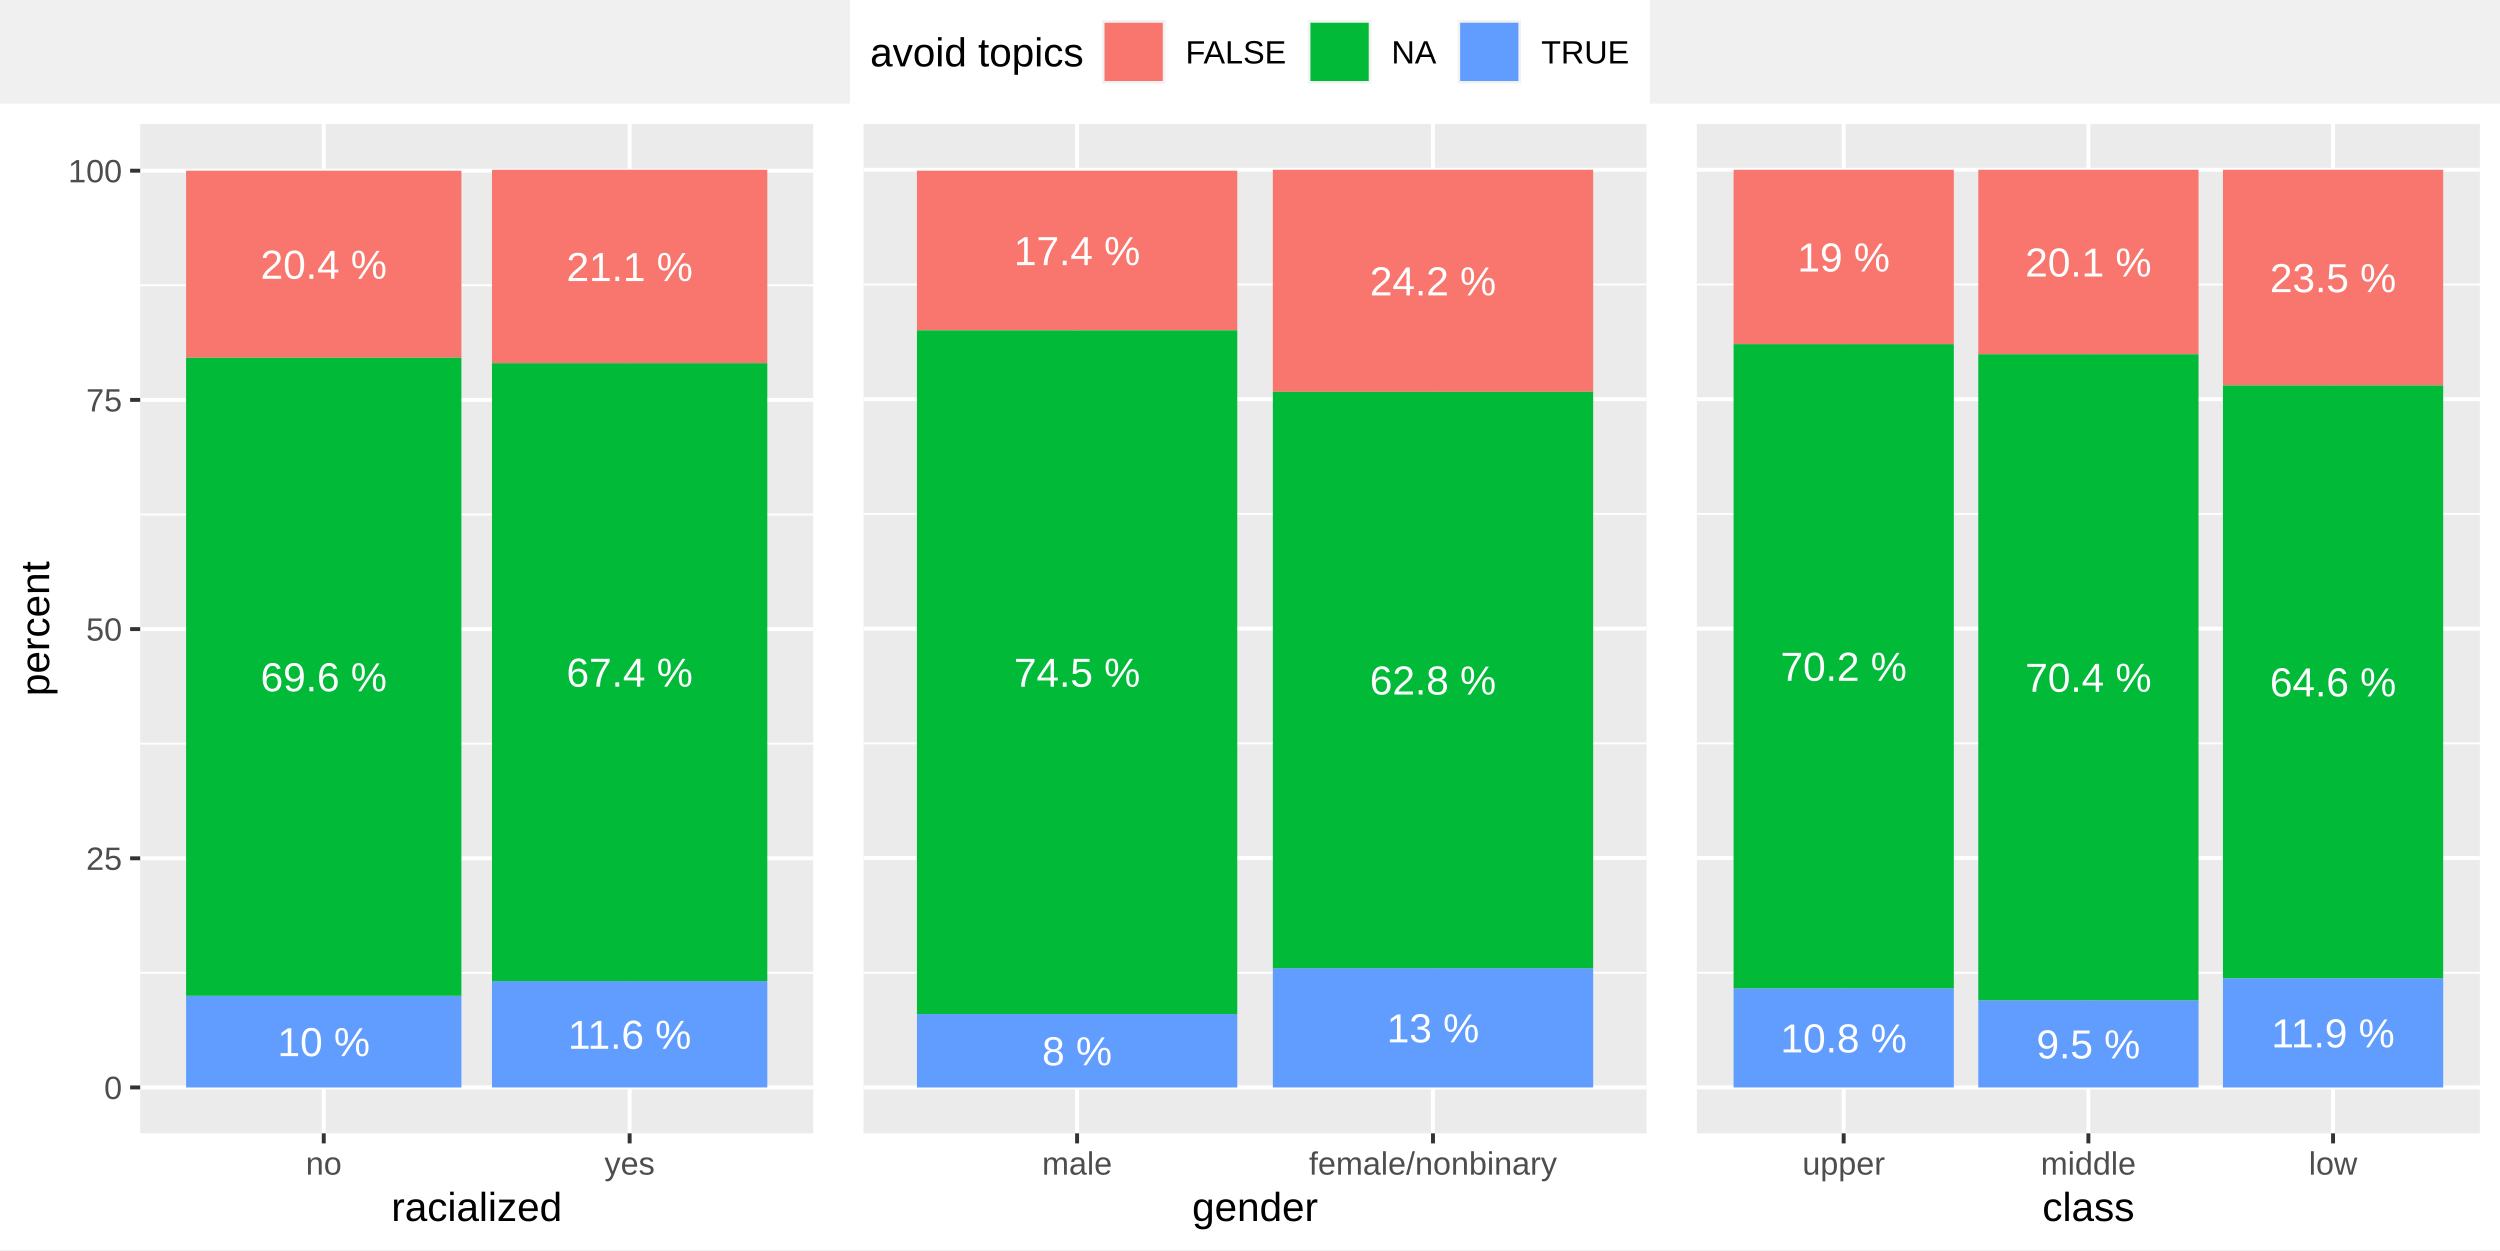
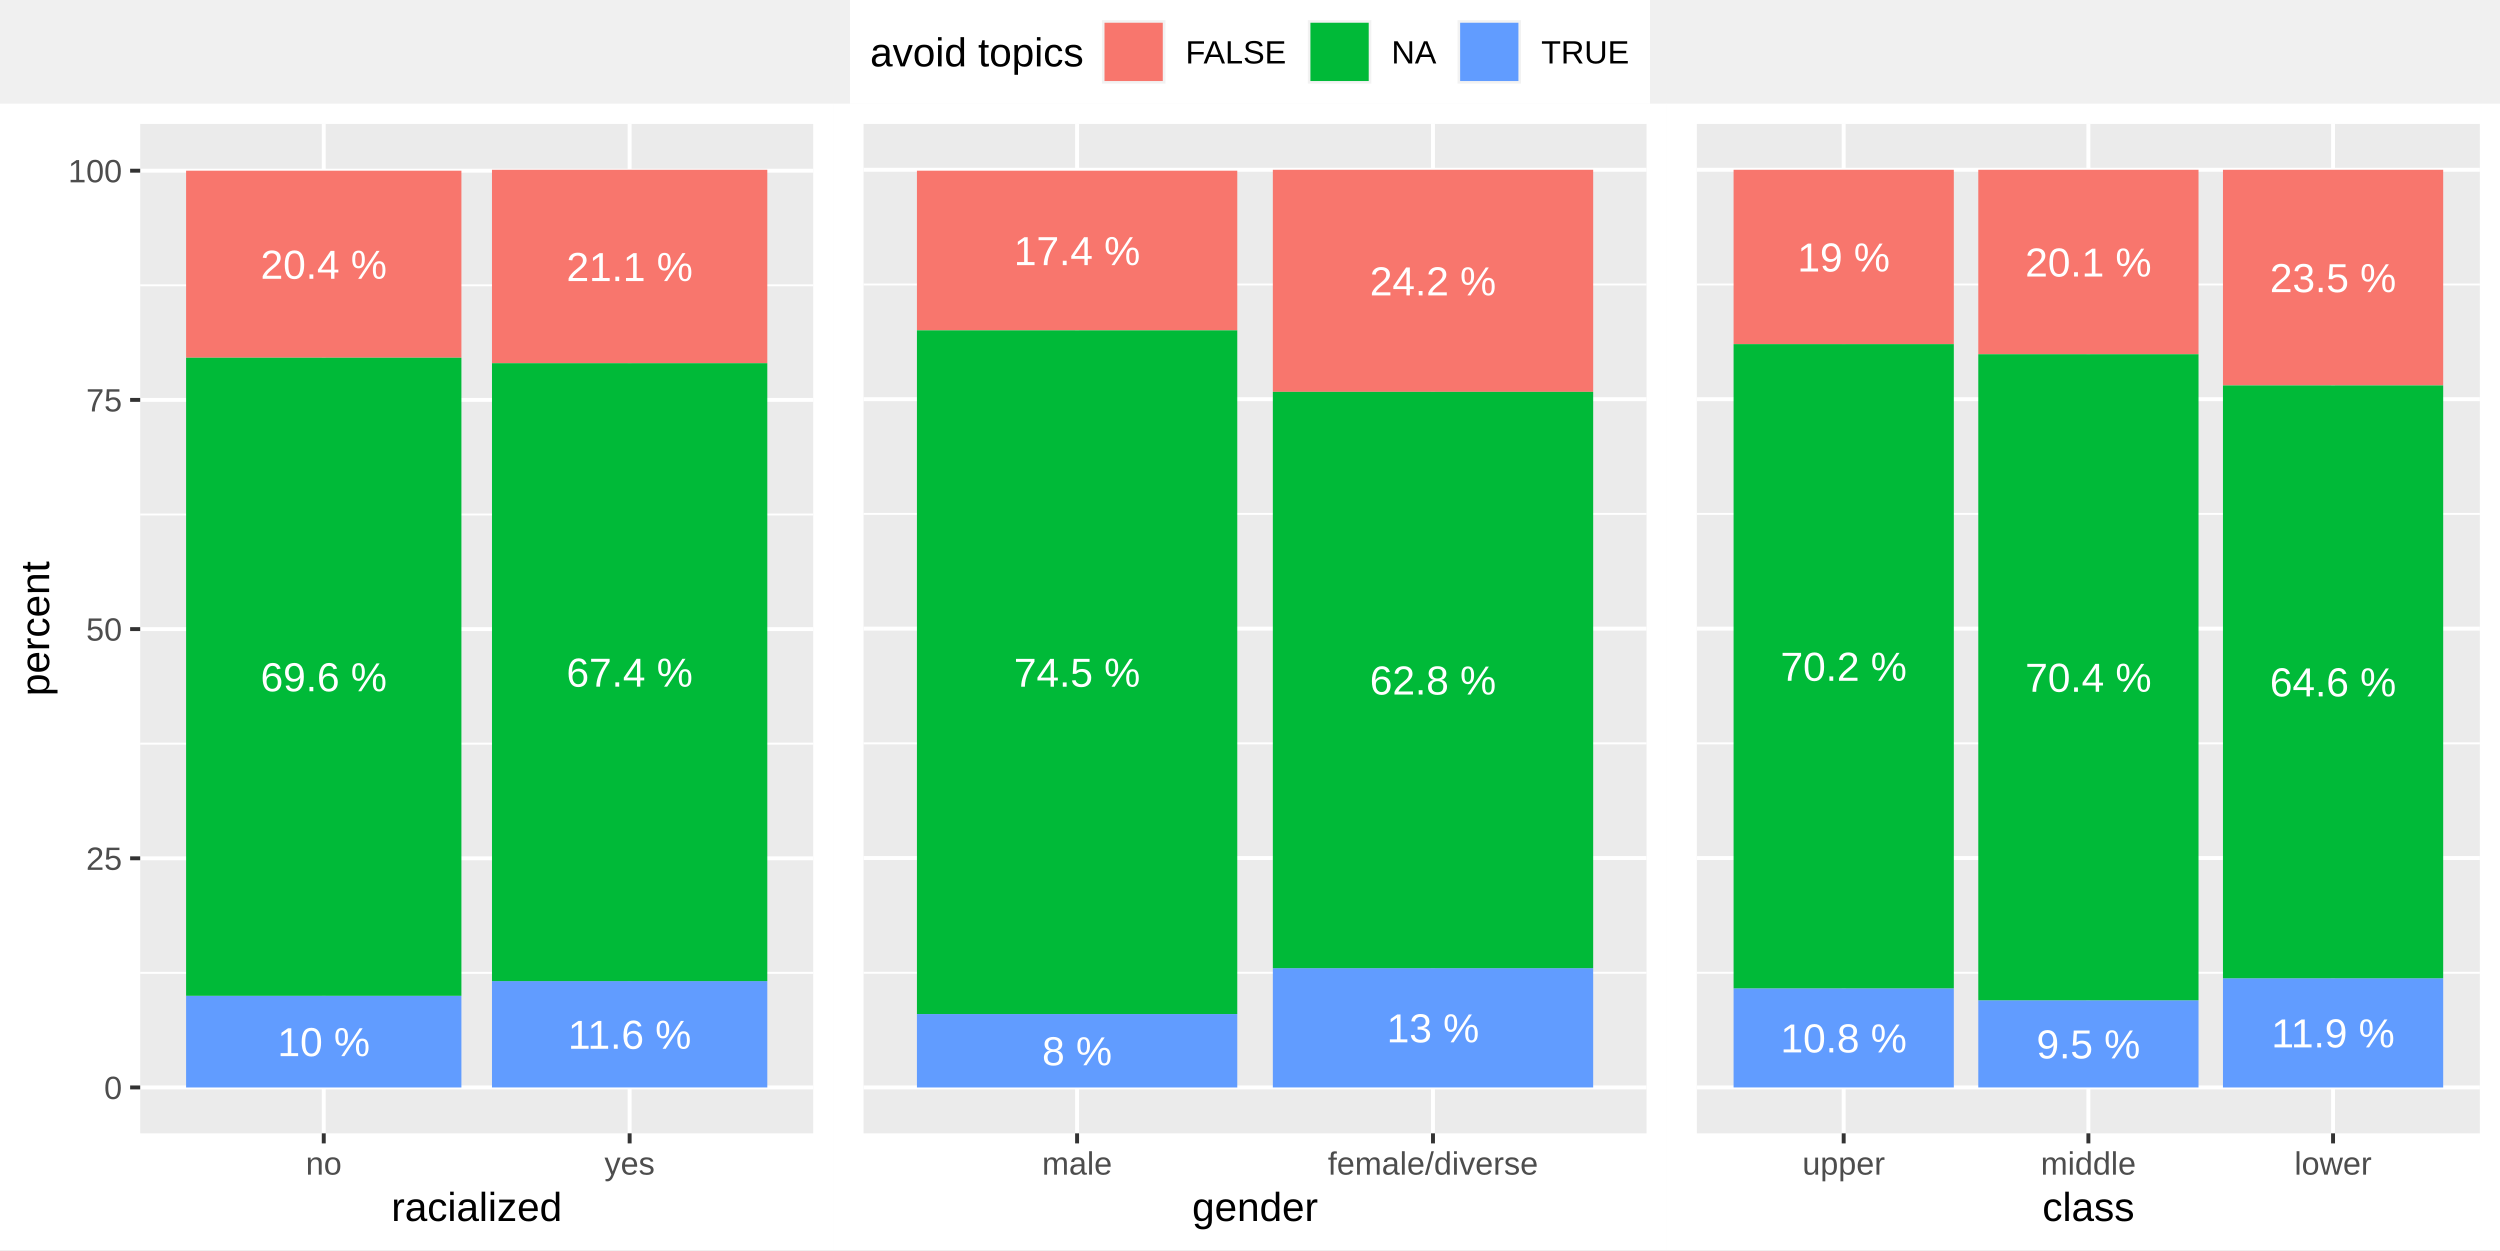
<svg xmlns="http://www.w3.org/2000/svg" class="svglite" width="680.31pt" height="340.16pt" viewBox="0 0 680.31 340.16">
  <defs>
    <style type="text/css">
    .svglite line, .svglite polyline, .svglite polygon, .svglite path, .svglite rect, .svglite circle {
      fill: none;
      stroke: #000000;
      stroke-linecap: round;
      stroke-linejoin: round;
      stroke-miterlimit: 10.00;
    }
    .svglite text {
      white-space: pre;
    }
  </style>
  </defs>
  <rect width="100%" height="100%" style="stroke: none; fill: none;" />
  <defs>
    <clipPath id="cpMC4wMHw2ODAuMzF8MC4wMHwzNDAuMTY=">
      <rect x="0.00" y="0.00" width="680.31" height="340.16" />
    </clipPath>
  </defs>
  <g clip-path="url(#cpMC4wMHw2ODAuMzF8MC4wMHwzNDAuMTY=)">
    <rect x="231.31" y="-0" width="217.69" height="28.24" style="stroke-width: 1.07; stroke: none; fill: #FFFFFF;" />
    <text x="236.79" y="18.07" style="font-size: 11.00px; font-family: &quot;Arial&quot;;" textLength="58.09px" lengthAdjust="spacingAndGlyphs">avoid topics</text>
    <rect x="299.86" y="5.48" width="17.28" height="17.28" style="stroke-width: 1.07; stroke: none; fill: #F2F2F2;" />
    <rect x="300.56" y="6.19" width="15.86" height="15.86" style="stroke-width: 1.07; stroke: none; stroke-linecap: butt; stroke-linejoin: miter; fill: #F8766D;" />
    <rect x="355.89" y="5.48" width="17.28" height="17.28" style="stroke-width: 1.07; stroke: none; fill: #F2F2F2;" />
    <rect x="356.60" y="6.19" width="15.86" height="15.86" style="stroke-width: 1.07; stroke: none; stroke-linecap: butt; stroke-linejoin: miter; fill: #00BA38;" />
    <rect x="396.63" y="5.48" width="17.28" height="17.28" style="stroke-width: 1.07; stroke: none; fill: #F2F2F2;" />
    <rect x="397.34" y="6.19" width="15.86" height="15.86" style="stroke-width: 1.07; stroke: none; stroke-linecap: butt; stroke-linejoin: miter; fill: #619CFF;" />
    <text x="322.62" y="17.27" style="font-size: 8.80px; font-family: &quot;Arial&quot;;" textLength="27.87px" lengthAdjust="spacingAndGlyphs">FALSE</text>
    <text x="378.65" y="17.27" style="font-size: 8.80px; font-family: &quot;Arial&quot;;" textLength="12.22px" lengthAdjust="spacingAndGlyphs">NA</text>
    <text x="419.39" y="17.27" style="font-size: 8.80px; font-family: &quot;Arial&quot;;" textLength="23.94px" lengthAdjust="spacingAndGlyphs">TRUE</text>
  </g>
  <defs>
    <clipPath id="cpMC4wMHw2ODAuMzF8MjguMjR8MzQwLjE2">
      <rect x="0.00" y="28.24" width="680.31" height="311.92" />
    </clipPath>
  </defs>
  <g clip-path="url(#cpMC4wMHw2ODAuMzF8MjguMjR8MzQwLjE2)">
</g>
  <g clip-path="url(#cpMC4wMHw2ODAuMzF8MC4wMHwzNDAuMTY=)">
</g>
  <defs>
    <clipPath id="cpMC4wMHwyMjYuNzd8MjguMjR8MzQwLjE2">
      <rect x="0.00" y="28.24" width="226.77" height="311.92" />
    </clipPath>
  </defs>
  <g clip-path="url(#cpMC4wMHwyMjYuNzd8MjguMjR8MzQwLjE2)">
    <rect x="-0" y="28.24" width="226.77" height="311.92" style="stroke-width: 1.07; stroke: #FFFFFF; fill: #FFFFFF;" />
  </g>
  <g clip-path="url(#cpMC4wMHw2ODAuMzF8MC4wMHwzNDAuMTY=)">
</g>
  <defs>
    <clipPath id="cpMzguMTV8MjIxLjI5fDMzLjcyfDMwOC40MQ==">
      <rect x="38.15" y="33.72" width="183.14" height="274.69" />
    </clipPath>
  </defs>
  <g clip-path="url(#cpMzguMTV8MjIxLjI5fDMzLjcyfDMwOC40MQ==)">
    <rect x="38.15" y="33.72" width="183.14" height="274.69" style="stroke-width: 1.07; stroke: none; fill: #EBEBEB;" />
    <polyline points="38.15,264.74 221.29,264.74 " style="stroke-width: 0.53; stroke: #FFFFFF; stroke-linecap: butt;" />
    <polyline points="38.15,202.37 221.29,202.37 " style="stroke-width: 0.53; stroke: #FFFFFF; stroke-linecap: butt;" />
    <polyline points="38.15,140.00 221.29,140.00 " style="stroke-width: 0.53; stroke: #FFFFFF; stroke-linecap: butt;" />
    <polyline points="38.15,77.64 221.29,77.64 " style="stroke-width: 0.53; stroke: #FFFFFF; stroke-linecap: butt;" />
    <polyline points="38.15,295.92 221.29,295.92 " style="stroke-width: 1.07; stroke: #FFFFFF; stroke-linecap: butt;" />
    <polyline points="38.15,233.56 221.29,233.56 " style="stroke-width: 1.07; stroke: #FFFFFF; stroke-linecap: butt;" />
    <polyline points="38.15,171.19 221.29,171.19 " style="stroke-width: 1.07; stroke: #FFFFFF; stroke-linecap: butt;" />
    <polyline points="38.15,108.82 221.29,108.82 " style="stroke-width: 1.07; stroke: #FFFFFF; stroke-linecap: butt;" />
    <polyline points="38.15,46.45 221.29,46.45 " style="stroke-width: 1.07; stroke: #FFFFFF; stroke-linecap: butt;" />
    <polyline points="88.10,308.41 88.10,33.72 " style="stroke-width: 1.07; stroke: #FFFFFF; stroke-linecap: butt;" />
    <polyline points="171.34,308.41 171.34,33.72 " style="stroke-width: 1.07; stroke: #FFFFFF; stroke-linecap: butt;" />
    <rect x="50.64" y="46.45" width="74.92" height="50.89" style="stroke-width: 1.07; stroke: none; stroke-linecap: butt; stroke-linejoin: miter; fill: #F8766D;" />
    <rect x="50.64" y="270.98" width="74.92" height="24.95" style="stroke-width: 1.07; stroke: none; stroke-linecap: butt; stroke-linejoin: miter; fill: #619CFF;" />
    <rect x="50.64" y="97.35" width="74.92" height="173.63" style="stroke-width: 1.07; stroke: none; stroke-linecap: butt; stroke-linejoin: miter; fill: #00BA38;" />
    <rect x="133.88" y="46.20" width="74.92" height="52.64" style="stroke-width: 1.07; stroke: none; stroke-linecap: butt; stroke-linejoin: miter; fill: #F8766D;" />
    <rect x="133.88" y="266.98" width="74.92" height="28.94" style="stroke-width: 1.07; stroke: none; stroke-linecap: butt; stroke-linejoin: miter; fill: #619CFF;" />
    <rect x="133.88" y="98.84" width="74.92" height="168.14" style="stroke-width: 1.07; stroke: none; stroke-linecap: butt; stroke-linejoin: miter; fill: #00BA38;" />
    <text x="88.10" y="75.86" text-anchor="middle" style="font-size: 11.04px;fill: #FFFFFF; font-family: &quot;Arial&quot;;" textLength="34.34px" lengthAdjust="spacingAndGlyphs">20.4 %</text>
    <text x="88.10" y="287.41" text-anchor="middle" style="font-size: 11.04px;fill: #FFFFFF; font-family: &quot;Arial&quot;;" textLength="25.14px" lengthAdjust="spacingAndGlyphs">10 %</text>
    <text x="88.10" y="188.12" text-anchor="middle" style="font-size: 11.04px;fill: #FFFFFF; font-family: &quot;Arial&quot;;" textLength="34.34px" lengthAdjust="spacingAndGlyphs">69.6 %</text>
    <text x="171.34" y="76.48" text-anchor="middle" style="font-size: 11.04px;fill: #FFFFFF; font-family: &quot;Arial&quot;;" textLength="34.34px" lengthAdjust="spacingAndGlyphs">21.1 %</text>
    <text x="171.34" y="285.41" text-anchor="middle" style="font-size: 11.04px;fill: #FFFFFF; font-family: &quot;Arial&quot;;" textLength="34.34px" lengthAdjust="spacingAndGlyphs">11.6 %</text>
    <text x="171.34" y="186.87" text-anchor="middle" style="font-size: 11.04px;fill: #FFFFFF; font-family: &quot;Arial&quot;;" textLength="34.34px" lengthAdjust="spacingAndGlyphs">67.4 %</text>
  </g>
  <g clip-path="url(#cpMC4wMHw2ODAuMzF8MC4wMHwzNDAuMTY=)">
    <text x="33.22" y="299.08" text-anchor="end" style="font-size: 8.80px;fill: #4D4D4D; font-family: &quot;Arial&quot;;" textLength="4.90px" lengthAdjust="spacingAndGlyphs">0</text>
    <text x="33.22" y="236.71" text-anchor="end" style="font-size: 8.80px;fill: #4D4D4D; font-family: &quot;Arial&quot;;" textLength="9.79px" lengthAdjust="spacingAndGlyphs">25</text>
    <text x="33.22" y="174.34" text-anchor="end" style="font-size: 8.80px;fill: #4D4D4D; font-family: &quot;Arial&quot;;" textLength="9.79px" lengthAdjust="spacingAndGlyphs">50</text>
    <text x="33.22" y="111.97" text-anchor="end" style="font-size: 8.80px;fill: #4D4D4D; font-family: &quot;Arial&quot;;" textLength="9.79px" lengthAdjust="spacingAndGlyphs">75</text>
    <text x="33.22" y="49.61" text-anchor="end" style="font-size: 8.80px;fill: #4D4D4D; font-family: &quot;Arial&quot;;" textLength="14.69px" lengthAdjust="spacingAndGlyphs">100</text>
    <polyline points="35.41,295.92 38.15,295.92 " style="stroke-width: 1.07; stroke: #333333; stroke-linecap: butt;" />
    <polyline points="35.41,233.56 38.15,233.56 " style="stroke-width: 1.07; stroke: #333333; stroke-linecap: butt;" />
    <polyline points="35.41,171.19 38.15,171.19 " style="stroke-width: 1.07; stroke: #333333; stroke-linecap: butt;" />
    <polyline points="35.41,108.82 38.15,108.82 " style="stroke-width: 1.07; stroke: #333333; stroke-linecap: butt;" />
    <polyline points="35.41,46.45 38.15,46.45 " style="stroke-width: 1.07; stroke: #333333; stroke-linecap: butt;" />
    <polyline points="88.10,311.15 88.10,308.41 " style="stroke-width: 1.07; stroke: #333333; stroke-linecap: butt;" />
    <polyline points="171.34,311.15 171.34,308.41 " style="stroke-width: 1.07; stroke: #333333; stroke-linecap: butt;" />
    <text x="88.10" y="319.65" text-anchor="middle" style="font-size: 8.80px;fill: #4D4D4D; font-family: &quot;Arial&quot;;" textLength="9.79px" lengthAdjust="spacingAndGlyphs">no</text>
    <text x="171.34" y="319.65" text-anchor="middle" style="font-size: 8.80px;fill: #4D4D4D; font-family: &quot;Arial&quot;;" textLength="13.69px" lengthAdjust="spacingAndGlyphs">yes</text>
    <text x="129.72" y="332.26" text-anchor="middle" style="font-size: 11.00px; font-family: &quot;Arial&quot;;" textLength="46.47px" lengthAdjust="spacingAndGlyphs">racialized</text>
    <text transform="translate(13.37,171.06) rotate(-90)" text-anchor="middle" style="font-size: 11.00px; font-family: &quot;Arial&quot;;" textLength="36.70px" lengthAdjust="spacingAndGlyphs">percent</text>
  </g>
  <defs>
    <clipPath id="cpMjI2Ljc3fDQ1My41NHwyOC4yNHwzNDAuMTY=">
      <rect x="226.77" y="28.24" width="226.77" height="311.92" />
    </clipPath>
  </defs>
  <g clip-path="url(#cpMjI2Ljc3fDQ1My41NHwyOC4yNHwzNDAuMTY=)">
    <rect x="226.77" y="28.24" width="226.77" height="311.92" style="stroke-width: 1.07; stroke: #FFFFFF; fill: #FFFFFF;" />
  </g>
  <g clip-path="url(#cpMC4wMHw2ODAuMzF8MC4wMHwzNDAuMTY=)">
</g>
  <defs>
    <clipPath id="cpMjM0Ljk5fDQ0OC4wNnwzMy43MnwzMDguNDE=">
      <rect x="234.99" y="33.72" width="213.07" height="274.69" />
    </clipPath>
  </defs>
  <g clip-path="url(#cpMjM0Ljk5fDQ0OC4wNnwzMy43MnwzMDguNDE=)">
    <rect x="234.99" y="33.72" width="213.07" height="274.69" style="stroke-width: 1.07; stroke: none; fill: #EBEBEB;" />
    <polyline points="234.99,264.71 448.06,264.71 " style="stroke-width: 0.53; stroke: #FFFFFF; stroke-linecap: butt;" />
    <polyline points="234.99,202.28 448.06,202.28 " style="stroke-width: 0.53; stroke: #FFFFFF; stroke-linecap: butt;" />
    <polyline points="234.99,139.85 448.06,139.85 " style="stroke-width: 0.53; stroke: #FFFFFF; stroke-linecap: butt;" />
    <polyline points="234.99,77.42 448.06,77.42 " style="stroke-width: 0.53; stroke: #FFFFFF; stroke-linecap: butt;" />
    <polyline points="234.99,295.92 448.06,295.92 " style="stroke-width: 1.07; stroke: #FFFFFF; stroke-linecap: butt;" />
    <polyline points="234.99,233.49 448.06,233.49 " style="stroke-width: 1.07; stroke: #FFFFFF; stroke-linecap: butt;" />
    <polyline points="234.99,171.06 448.06,171.06 " style="stroke-width: 1.07; stroke: #FFFFFF; stroke-linecap: butt;" />
    <polyline points="234.99,108.63 448.06,108.63 " style="stroke-width: 1.07; stroke: #FFFFFF; stroke-linecap: butt;" />
    <polyline points="234.99,46.20 448.06,46.20 " style="stroke-width: 1.07; stroke: #FFFFFF; stroke-linecap: butt;" />
    <polyline points="293.10,308.41 293.10,33.72 " style="stroke-width: 1.07; stroke: #FFFFFF; stroke-linecap: butt;" />
    <polyline points="389.95,308.41 389.95,33.72 " style="stroke-width: 1.07; stroke: #FFFFFF; stroke-linecap: butt;" />
    <rect x="249.52" y="46.45" width="87.17" height="43.45" style="stroke-width: 1.07; stroke: none; stroke-linecap: butt; stroke-linejoin: miter; fill: #F8766D;" />
    <rect x="249.52" y="275.95" width="87.17" height="19.98" style="stroke-width: 1.07; stroke: none; stroke-linecap: butt; stroke-linejoin: miter; fill: #619CFF;" />
    <rect x="249.52" y="89.90" width="87.17" height="186.04" style="stroke-width: 1.07; stroke: none; stroke-linecap: butt; stroke-linejoin: miter; fill: #00BA38;" />
    <rect x="346.37" y="46.20" width="87.17" height="60.43" style="stroke-width: 1.07; stroke: none; stroke-linecap: butt; stroke-linejoin: miter; fill: #F8766D;" />
    <rect x="346.37" y="263.46" width="87.17" height="32.46" style="stroke-width: 1.07; stroke: none; stroke-linecap: butt; stroke-linejoin: miter; fill: #619CFF;" />
    <rect x="346.37" y="106.64" width="87.17" height="156.82" style="stroke-width: 1.07; stroke: none; stroke-linecap: butt; stroke-linejoin: miter; fill: #00BA38;" />
    <text x="293.10" y="72.14" text-anchor="middle" style="font-size: 11.04px;fill: #FFFFFF; font-family: &quot;Arial&quot;;" textLength="34.34px" lengthAdjust="spacingAndGlyphs">17.4 %</text>
    <text x="293.10" y="289.89" text-anchor="middle" style="font-size: 11.04px;fill: #FFFFFF; font-family: &quot;Arial&quot;;" textLength="19.01px" lengthAdjust="spacingAndGlyphs">8 %</text>
    <text x="293.10" y="186.88" text-anchor="middle" style="font-size: 11.04px;fill: #FFFFFF; font-family: &quot;Arial&quot;;" textLength="34.34px" lengthAdjust="spacingAndGlyphs">74.5 %</text>
    <text x="389.95" y="80.38" text-anchor="middle" style="font-size: 11.04px;fill: #FFFFFF; font-family: &quot;Arial&quot;;" textLength="34.34px" lengthAdjust="spacingAndGlyphs">24.2 %</text>
    <text x="389.95" y="283.65" text-anchor="middle" style="font-size: 11.04px;fill: #FFFFFF; font-family: &quot;Arial&quot;;" textLength="25.14px" lengthAdjust="spacingAndGlyphs">13 %</text>
    <text x="389.95" y="189.00" text-anchor="middle" style="font-size: 11.04px;fill: #FFFFFF; font-family: &quot;Arial&quot;;" textLength="34.34px" lengthAdjust="spacingAndGlyphs">62.8 %</text>
  </g>
  <g clip-path="url(#cpMC4wMHw2ODAuMzF8MC4wMHwzNDAuMTY=)">
    <polyline points="293.10,311.15 293.10,308.41 " style="stroke-width: 1.07; stroke: #333333; stroke-linecap: butt;" />
    <polyline points="389.95,311.15 389.95,308.41 " style="stroke-width: 1.07; stroke: #333333; stroke-linecap: butt;" />
    <text x="293.10" y="319.65" text-anchor="middle" style="font-size: 8.80px;fill: #4D4D4D; font-family: &quot;Arial&quot;;" textLength="19.07px" lengthAdjust="spacingAndGlyphs">male</text>
-     <text x="389.95" y="319.65" text-anchor="middle" style="font-size: 8.80px;fill: #4D4D4D; font-family: &quot;Arial&quot;;" textLength="67.51px" lengthAdjust="spacingAndGlyphs">female/nonbinary</text>
+     <text x="389.95" y="319.65" text-anchor="middle" style="font-size: 8.80px;fill: #4D4D4D; font-family: &quot;Arial&quot;;" textLength="57.22px" lengthAdjust="spacingAndGlyphs">female/diverse</text>
    <text x="341.53" y="332.26" text-anchor="middle" style="font-size: 11.00px; font-family: &quot;Arial&quot;;" textLength="34.26px" lengthAdjust="spacingAndGlyphs">gender</text>
  </g>
  <defs>
    <clipPath id="cpNDUzLjU0fDY4MC4zMXwyOC4yNHwzNDAuMTY=">
      <rect x="453.54" y="28.24" width="226.77" height="311.92" />
    </clipPath>
  </defs>
  <g clip-path="url(#cpNDUzLjU0fDY4MC4zMXwyOC4yNHwzNDAuMTY=)">
    <rect x="453.54" y="28.24" width="226.77" height="311.92" style="stroke-width: 1.07; stroke: #FFFFFF; fill: #FFFFFF;" />
  </g>
  <g clip-path="url(#cpMC4wMHw2ODAuMzF8MC4wMHwzNDAuMTY=)">
</g>
  <defs>
    <clipPath id="cpNDYxLjc2fDY3NC44NHwzMy43MnwzMDguNDE=">
      <rect x="461.76" y="33.72" width="213.07" height="274.69" />
    </clipPath>
  </defs>
  <g clip-path="url(#cpNDYxLjc2fDY3NC44NHwzMy43MnwzMDguNDE=)">
    <rect x="461.76" y="33.72" width="213.07" height="274.69" style="stroke-width: 1.07; stroke: none; fill: #EBEBEB;" />
    <polyline points="461.76,264.71 674.84,264.71 " style="stroke-width: 0.53; stroke: #FFFFFF; stroke-linecap: butt;" />
    <polyline points="461.76,202.28 674.84,202.28 " style="stroke-width: 0.53; stroke: #FFFFFF; stroke-linecap: butt;" />
    <polyline points="461.76,139.85 674.84,139.85 " style="stroke-width: 0.53; stroke: #FFFFFF; stroke-linecap: butt;" />
    <polyline points="461.76,77.42 674.84,77.42 " style="stroke-width: 0.53; stroke: #FFFFFF; stroke-linecap: butt;" />
    <polyline points="461.76,295.92 674.84,295.92 " style="stroke-width: 1.07; stroke: #FFFFFF; stroke-linecap: butt;" />
    <polyline points="461.76,233.49 674.84,233.49 " style="stroke-width: 1.07; stroke: #FFFFFF; stroke-linecap: butt;" />
    <polyline points="461.76,171.06 674.84,171.06 " style="stroke-width: 1.07; stroke: #FFFFFF; stroke-linecap: butt;" />
    <polyline points="461.76,108.63 674.84,108.63 " style="stroke-width: 1.07; stroke: #FFFFFF; stroke-linecap: butt;" />
    <polyline points="461.76,46.20 674.84,46.20 " style="stroke-width: 1.07; stroke: #FFFFFF; stroke-linecap: butt;" />
    <polyline points="501.71,308.41 501.71,33.72 " style="stroke-width: 1.07; stroke: #FFFFFF; stroke-linecap: butt;" />
    <polyline points="568.30,308.41 568.30,33.72 " style="stroke-width: 1.07; stroke: #FFFFFF; stroke-linecap: butt;" />
    <polyline points="634.88,308.41 634.88,33.72 " style="stroke-width: 1.07; stroke: #FFFFFF; stroke-linecap: butt;" />
    <rect x="471.75" y="46.20" width="59.93" height="47.45" style="stroke-width: 1.07; stroke: none; stroke-linecap: butt; stroke-linejoin: miter; fill: #F8766D;" />
    <rect x="471.75" y="268.95" width="59.93" height="26.97" style="stroke-width: 1.07; stroke: none; stroke-linecap: butt; stroke-linejoin: miter; fill: #619CFF;" />
    <rect x="471.75" y="93.65" width="59.93" height="175.30" style="stroke-width: 1.07; stroke: none; stroke-linecap: butt; stroke-linejoin: miter; fill: #00BA38;" />
    <rect x="538.34" y="46.20" width="59.93" height="50.19" style="stroke-width: 1.07; stroke: none; stroke-linecap: butt; stroke-linejoin: miter; fill: #F8766D;" />
    <rect x="538.34" y="272.20" width="59.93" height="23.72" style="stroke-width: 1.07; stroke: none; stroke-linecap: butt; stroke-linejoin: miter; fill: #619CFF;" />
    <rect x="538.34" y="96.40" width="59.93" height="175.80" style="stroke-width: 1.07; stroke: none; stroke-linecap: butt; stroke-linejoin: miter; fill: #00BA38;" />
    <rect x="604.92" y="46.20" width="59.93" height="58.68" style="stroke-width: 1.07; stroke: none; stroke-linecap: butt; stroke-linejoin: miter; fill: #F8766D;" />
    <rect x="604.92" y="266.21" width="59.93" height="29.72" style="stroke-width: 1.07; stroke: none; stroke-linecap: butt; stroke-linejoin: miter; fill: #619CFF;" />
    <rect x="604.92" y="104.89" width="59.93" height="161.32" style="stroke-width: 1.07; stroke: none; stroke-linecap: butt; stroke-linejoin: miter; fill: #00BA38;" />
    <text x="501.71" y="73.88" text-anchor="middle" style="font-size: 11.04px;fill: #FFFFFF; font-family: &quot;Arial&quot;;" textLength="25.14px" lengthAdjust="spacingAndGlyphs">19 %</text>
    <text x="501.71" y="286.39" text-anchor="middle" style="font-size: 11.04px;fill: #FFFFFF; font-family: &quot;Arial&quot;;" textLength="34.34px" lengthAdjust="spacingAndGlyphs">10.8 %</text>
    <text x="501.71" y="185.26" text-anchor="middle" style="font-size: 11.04px;fill: #FFFFFF; font-family: &quot;Arial&quot;;" textLength="34.34px" lengthAdjust="spacingAndGlyphs">70.2 %</text>
    <text x="568.30" y="75.26" text-anchor="middle" style="font-size: 11.04px;fill: #FFFFFF; font-family: &quot;Arial&quot;;" textLength="34.34px" lengthAdjust="spacingAndGlyphs">20.1 %</text>
    <text x="568.30" y="288.02" text-anchor="middle" style="font-size: 11.04px;fill: #FFFFFF; font-family: &quot;Arial&quot;;" textLength="28.21px" lengthAdjust="spacingAndGlyphs">9.5 %</text>
    <text x="568.30" y="188.25" text-anchor="middle" style="font-size: 11.04px;fill: #FFFFFF; font-family: &quot;Arial&quot;;" textLength="34.34px" lengthAdjust="spacingAndGlyphs">70.4 %</text>
    <text x="634.88" y="79.50" text-anchor="middle" style="font-size: 11.04px;fill: #FFFFFF; font-family: &quot;Arial&quot;;" textLength="34.34px" lengthAdjust="spacingAndGlyphs">23.5 %</text>
    <text x="634.88" y="285.02" text-anchor="middle" style="font-size: 11.04px;fill: #FFFFFF; font-family: &quot;Arial&quot;;" textLength="34.34px" lengthAdjust="spacingAndGlyphs">11.9 %</text>
    <text x="634.88" y="189.50" text-anchor="middle" style="font-size: 11.04px;fill: #FFFFFF; font-family: &quot;Arial&quot;;" textLength="34.34px" lengthAdjust="spacingAndGlyphs">64.6 %</text>
  </g>
  <g clip-path="url(#cpMC4wMHw2ODAuMzF8MC4wMHwzNDAuMTY=)">
    <polyline points="501.71,311.15 501.71,308.41 " style="stroke-width: 1.07; stroke: #333333; stroke-linecap: butt;" />
    <polyline points="568.30,311.15 568.30,308.41 " style="stroke-width: 1.07; stroke: #333333; stroke-linecap: butt;" />
    <polyline points="634.88,311.15 634.88,308.41 " style="stroke-width: 1.07; stroke: #333333; stroke-linecap: butt;" />
    <text x="501.71" y="319.65" text-anchor="middle" style="font-size: 8.80px;fill: #4D4D4D; font-family: &quot;Arial&quot;;" textLength="22.51px" lengthAdjust="spacingAndGlyphs">upper</text>
    <text x="568.30" y="319.65" text-anchor="middle" style="font-size: 8.80px;fill: #4D4D4D; font-family: &quot;Arial&quot;;" textLength="25.92px" lengthAdjust="spacingAndGlyphs">middle</text>
-     <text x="634.88" y="319.65" text-anchor="middle" style="font-size: 8.80px;fill: #4D4D4D; font-family: &quot;Arial&quot;;" textLength="13.20px" lengthAdjust="spacingAndGlyphs">low</text>
+     <text x="634.88" y="319.65" text-anchor="middle" style="font-size: 8.80px;fill: #4D4D4D; font-family: &quot;Arial&quot;;" textLength="21.02px" lengthAdjust="spacingAndGlyphs">lower</text>
    <text x="568.30" y="332.26" text-anchor="middle" style="font-size: 11.00px; font-family: &quot;Arial&quot;;" textLength="25.06px" lengthAdjust="spacingAndGlyphs">class</text>
  </g>
</svg>
